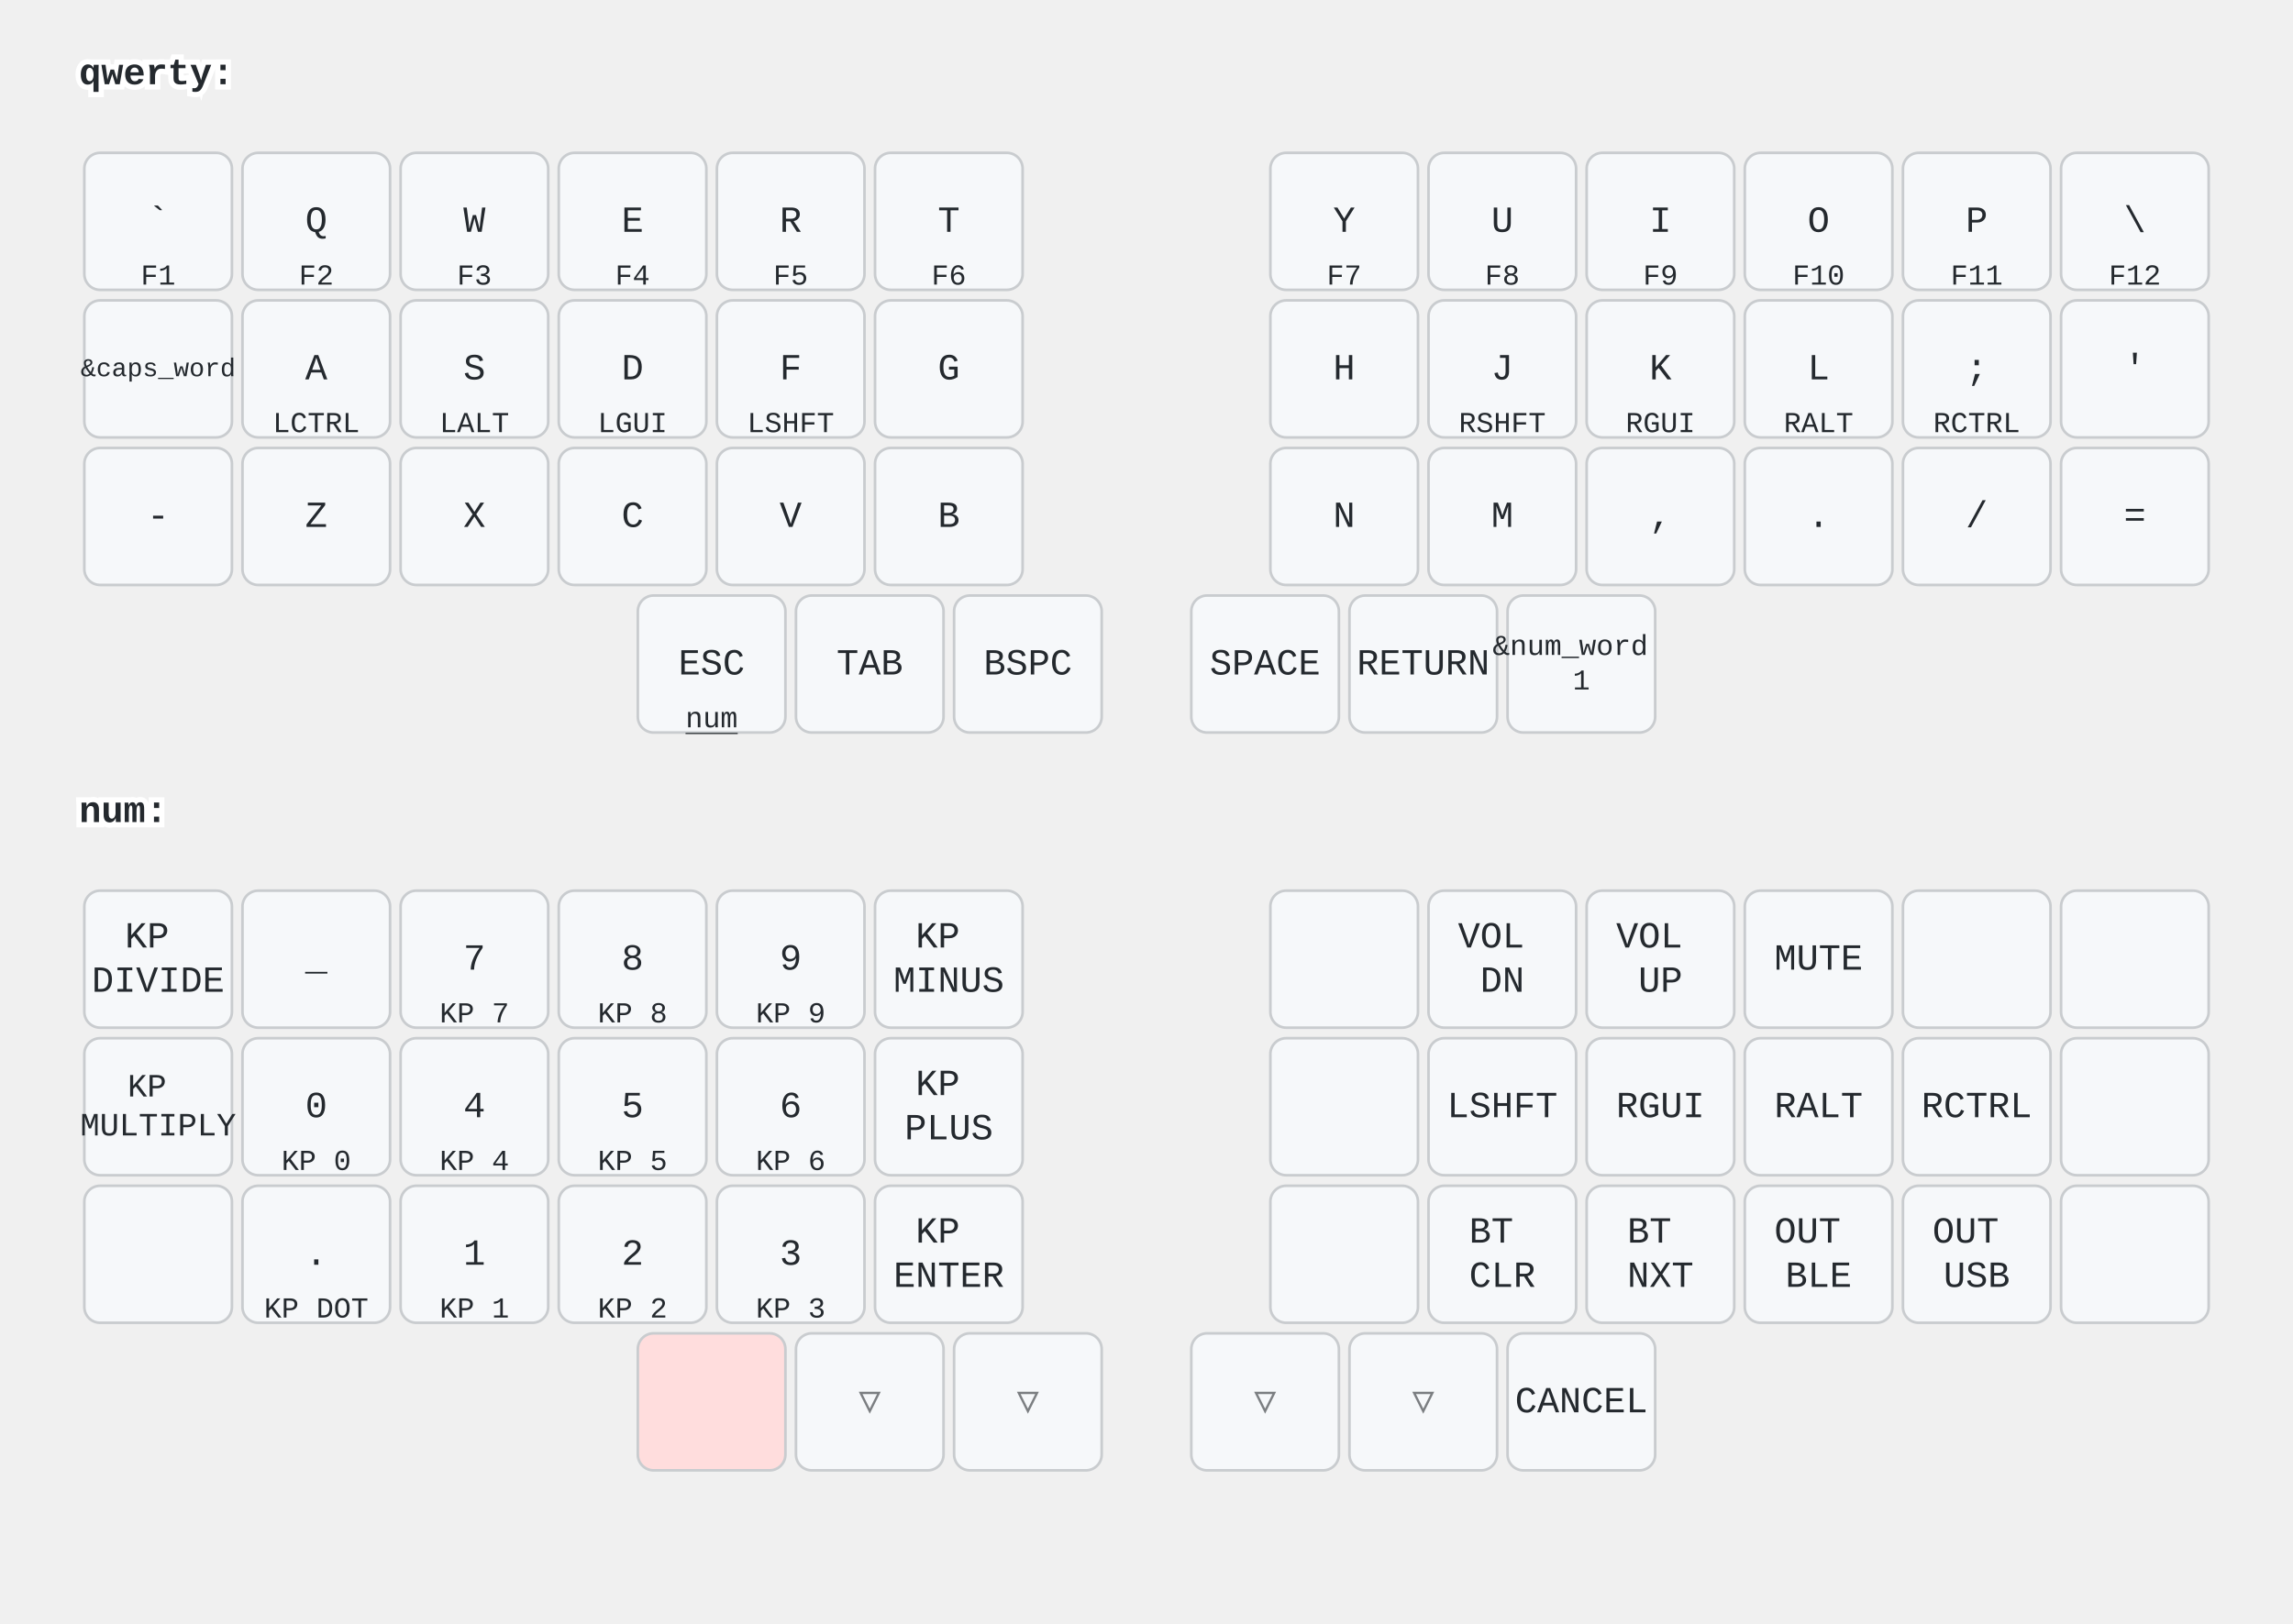
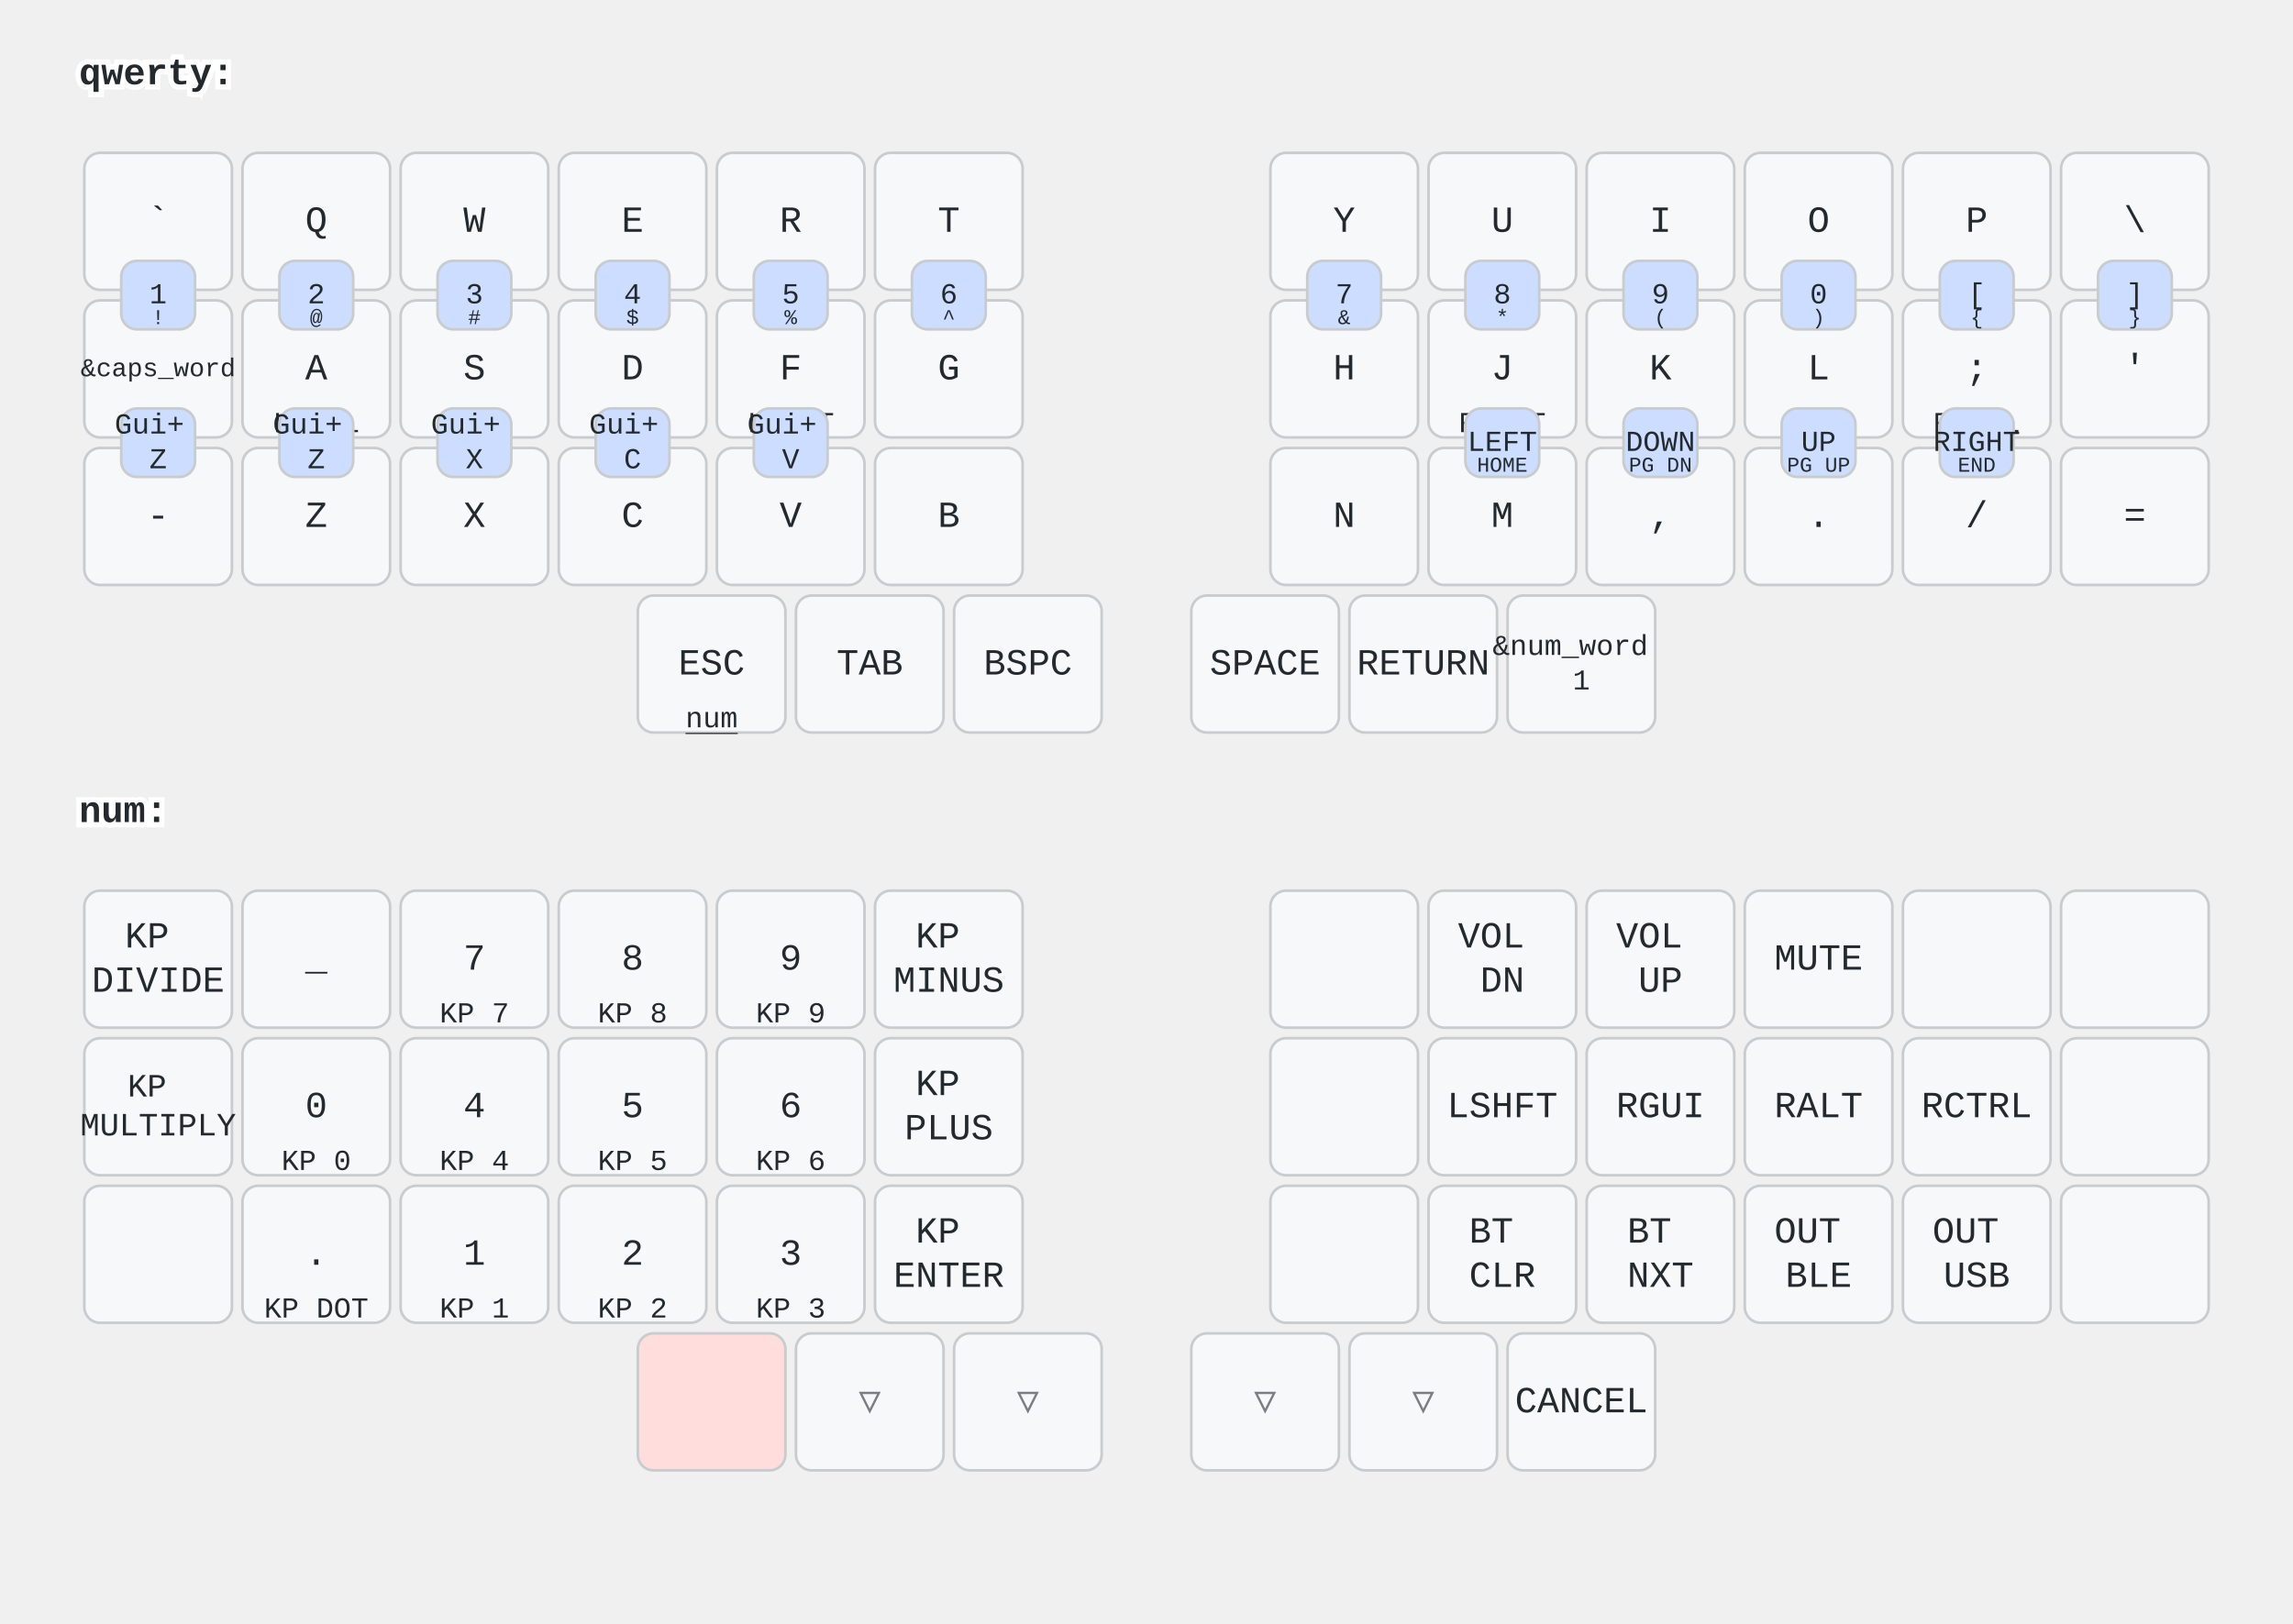
<svg xmlns="http://www.w3.org/2000/svg" width="870" height="616" viewBox="0 0 870 616" class="keymap">
  <style>/* inherit to force styles through use tags */
svg path {
    fill: inherit;
}

/* font and background color specifications */
svg.keymap {
    font-family: SFMono-Regular,Consolas,Liberation Mono,Menlo,monospace;
    font-size: 14px;
    font-kerning: normal;
    text-rendering: optimizeLegibility;
    fill: #24292e;
}

/* default key styling */
rect.key {
    fill: #f6f8fa;
}

rect.key, rect.combo {
    stroke: #c9cccf;
    stroke-width: 1;
}

/* default key side styling, only used is draw_key_sides is set */
rect.side {
    filter: brightness(90%);
}

/* color accent for combo boxes */
rect.combo, rect.combo-separate {
    fill: #cdf;
}

/* color accent for held keys */
rect.held, rect.combo.held {
    fill: #fdd;
}

/* color accent for ghost (optional) keys */
rect.ghost, rect.combo.ghost {
    stroke-dasharray: 4, 4;
    stroke-width: 2;
}

text {
    text-anchor: middle;
    dominant-baseline: middle;
}

/* styling for layer labels */
text.label {
    font-weight: bold;
    text-anchor: start;
    stroke: white;
    stroke-width: 4;
    paint-order: stroke;
}

/* styling for optional footer */
text.footer {
    text-anchor: end;
    dominant-baseline: auto;
    stroke: white;
    stroke-width: 4;
    paint-order: stroke;
}

/* styling for combo tap, and key hold/shifted label text */
text.combo, text.hold, text.shifted {
    font-size: 11px;
}

text.hold {
    text-anchor: middle;
    dominant-baseline: auto;
}

text.shifted {
    text-anchor: middle;
    dominant-baseline: hanging;
}

text.layer-activator {
    text-decoration: underline;
}

/* styling for hold/shifted label text in combo box */
text.combo.hold, text.combo.shifted {
    font-size: 8px;
}

/* lighter symbol for transparent keys */
text.trans {
    fill: #7b7e81;
}

/* styling for combo dendrons */
path.combo {
    stroke-width: 1;
    stroke: gray;
    fill: none;
}

/* Start Tabler Icons Cleanup */
/* cannot use height/width with glyphs */
.icon-tabler &gt; path {
    fill: inherit;
    stroke: inherit;
    stroke-width: 2;
}
/* hide tabler's default box */
.icon-tabler &gt; path[stroke="none"][fill="none"] {
    visibility: hidden;
}
/* End Tabler Icons Cleanup */
</style>
  <g transform="translate(30, 0)" class="layer-qwerty">
    <text x="0" y="28" class="label" id="qwerty">qwerty:</text>
    <g transform="translate(0, 56)">
      <g transform="translate(30, 28)" class="key keypos-0">
        <rect rx="6" ry="6" x="-28" y="-26" width="56" height="52" class="key" />
        <text x="0" y="0" class="key tap">`</text>
        <text x="0" y="24" class="key hold">F1</text>
      </g>
      <g transform="translate(90, 28)" class="key keypos-1">
        <rect rx="6" ry="6" x="-28" y="-26" width="56" height="52" class="key" />
        <text x="0" y="0" class="key tap">Q</text>
        <text x="0" y="24" class="key hold">F2</text>
      </g>
      <g transform="translate(150, 28)" class="key keypos-2">
        <rect rx="6" ry="6" x="-28" y="-26" width="56" height="52" class="key" />
        <text x="0" y="0" class="key tap">W</text>
        <text x="0" y="24" class="key hold">F3</text>
      </g>
      <g transform="translate(210, 28)" class="key keypos-3">
        <rect rx="6" ry="6" x="-28" y="-26" width="56" height="52" class="key" />
        <text x="0" y="0" class="key tap">E</text>
        <text x="0" y="24" class="key hold">F4</text>
      </g>
      <g transform="translate(270, 28)" class="key keypos-4">
        <rect rx="6" ry="6" x="-28" y="-26" width="56" height="52" class="key" />
        <text x="0" y="0" class="key tap">R</text>
        <text x="0" y="24" class="key hold">F5</text>
      </g>
      <g transform="translate(330, 28)" class="key keypos-5">
        <rect rx="6" ry="6" x="-28" y="-26" width="56" height="52" class="key" />
        <text x="0" y="0" class="key tap">T</text>
        <text x="0" y="24" class="key hold">F6</text>
      </g>
      <g transform="translate(480, 28)" class="key keypos-6">
        <rect rx="6" ry="6" x="-28" y="-26" width="56" height="52" class="key" />
        <text x="0" y="0" class="key tap">Y</text>
        <text x="0" y="24" class="key hold">F7</text>
      </g>
      <g transform="translate(540, 28)" class="key keypos-7">
        <rect rx="6" ry="6" x="-28" y="-26" width="56" height="52" class="key" />
        <text x="0" y="0" class="key tap">U</text>
        <text x="0" y="24" class="key hold">F8</text>
      </g>
      <g transform="translate(600, 28)" class="key keypos-8">
        <rect rx="6" ry="6" x="-28" y="-26" width="56" height="52" class="key" />
        <text x="0" y="0" class="key tap">I</text>
        <text x="0" y="24" class="key hold">F9</text>
      </g>
      <g transform="translate(660, 28)" class="key keypos-9">
        <rect rx="6" ry="6" x="-28" y="-26" width="56" height="52" class="key" />
        <text x="0" y="0" class="key tap">O</text>
        <text x="0" y="24" class="key hold">F10</text>
      </g>
      <g transform="translate(720, 28)" class="key keypos-10">
        <rect rx="6" ry="6" x="-28" y="-26" width="56" height="52" class="key" />
        <text x="0" y="0" class="key tap">P</text>
        <text x="0" y="24" class="key hold">F11</text>
      </g>
      <g transform="translate(780, 28)" class="key keypos-11">
        <rect rx="6" ry="6" x="-28" y="-26" width="56" height="52" class="key" />
        <text x="0" y="0" class="key tap">\</text>
        <text x="0" y="24" class="key hold">F12</text>
      </g>
      <g transform="translate(30, 84)" class="key keypos-12">
        <rect rx="6" ry="6" x="-28" y="-26" width="56" height="52" class="key" />
        <text x="0" y="0" class="key tap">
          <tspan style="font-size: 70%">&amp;caps_word</tspan>
        </text>
      </g>
      <g transform="translate(90, 84)" class="key keypos-13">
        <rect rx="6" ry="6" x="-28" y="-26" width="56" height="52" class="key" />
        <text x="0" y="0" class="key tap">A</text>
        <text x="0" y="24" class="key hold">LCTRL</text>
      </g>
      <g transform="translate(150, 84)" class="key keypos-14">
        <rect rx="6" ry="6" x="-28" y="-26" width="56" height="52" class="key" />
        <text x="0" y="0" class="key tap">S</text>
        <text x="0" y="24" class="key hold">LALT</text>
      </g>
      <g transform="translate(210, 84)" class="key keypos-15">
        <rect rx="6" ry="6" x="-28" y="-26" width="56" height="52" class="key" />
        <text x="0" y="0" class="key tap">D</text>
        <text x="0" y="24" class="key hold">LGUI</text>
      </g>
      <g transform="translate(270, 84)" class="key keypos-16">
        <rect rx="6" ry="6" x="-28" y="-26" width="56" height="52" class="key" />
        <text x="0" y="0" class="key tap">F</text>
        <text x="0" y="24" class="key hold">LSHFT</text>
      </g>
      <g transform="translate(330, 84)" class="key keypos-17">
        <rect rx="6" ry="6" x="-28" y="-26" width="56" height="52" class="key" />
        <text x="0" y="0" class="key tap">G</text>
      </g>
      <g transform="translate(480, 84)" class="key keypos-18">
        <rect rx="6" ry="6" x="-28" y="-26" width="56" height="52" class="key" />
        <text x="0" y="0" class="key tap">H</text>
      </g>
      <g transform="translate(540, 84)" class="key keypos-19">
        <rect rx="6" ry="6" x="-28" y="-26" width="56" height="52" class="key" />
        <text x="0" y="0" class="key tap">J</text>
        <text x="0" y="24" class="key hold">RSHFT</text>
      </g>
      <g transform="translate(600, 84)" class="key keypos-20">
        <rect rx="6" ry="6" x="-28" y="-26" width="56" height="52" class="key" />
        <text x="0" y="0" class="key tap">K</text>
        <text x="0" y="24" class="key hold">RGUI</text>
      </g>
      <g transform="translate(660, 84)" class="key keypos-21">
        <rect rx="6" ry="6" x="-28" y="-26" width="56" height="52" class="key" />
        <text x="0" y="0" class="key tap">L</text>
        <text x="0" y="24" class="key hold">RALT</text>
      </g>
      <g transform="translate(720, 84)" class="key keypos-22">
        <rect rx="6" ry="6" x="-28" y="-26" width="56" height="52" class="key" />
        <text x="0" y="0" class="key tap">;</text>
        <text x="0" y="24" class="key hold">RCTRL</text>
      </g>
      <g transform="translate(780, 84)" class="key keypos-23">
        <rect rx="6" ry="6" x="-28" y="-26" width="56" height="52" class="key" />
        <text x="0" y="0" class="key tap">'</text>
      </g>
      <g transform="translate(30, 140)" class="key keypos-24">
        <rect rx="6" ry="6" x="-28" y="-26" width="56" height="52" class="key" />
        <text x="0" y="0" class="key tap">-</text>
      </g>
      <g transform="translate(90, 140)" class="key keypos-25">
        <rect rx="6" ry="6" x="-28" y="-26" width="56" height="52" class="key" />
        <text x="0" y="0" class="key tap">Z</text>
      </g>
      <g transform="translate(150, 140)" class="key keypos-26">
        <rect rx="6" ry="6" x="-28" y="-26" width="56" height="52" class="key" />
        <text x="0" y="0" class="key tap">X</text>
      </g>
      <g transform="translate(210, 140)" class="key keypos-27">
        <rect rx="6" ry="6" x="-28" y="-26" width="56" height="52" class="key" />
        <text x="0" y="0" class="key tap">C</text>
      </g>
      <g transform="translate(270, 140)" class="key keypos-28">
        <rect rx="6" ry="6" x="-28" y="-26" width="56" height="52" class="key" />
        <text x="0" y="0" class="key tap">V</text>
      </g>
      <g transform="translate(330, 140)" class="key keypos-29">
        <rect rx="6" ry="6" x="-28" y="-26" width="56" height="52" class="key" />
        <text x="0" y="0" class="key tap">B</text>
      </g>
      <g transform="translate(480, 140)" class="key keypos-30">
        <rect rx="6" ry="6" x="-28" y="-26" width="56" height="52" class="key" />
        <text x="0" y="0" class="key tap">N</text>
      </g>
      <g transform="translate(540, 140)" class="key keypos-31">
        <rect rx="6" ry="6" x="-28" y="-26" width="56" height="52" class="key" />
        <text x="0" y="0" class="key tap">M</text>
      </g>
      <g transform="translate(600, 140)" class="key keypos-32">
        <rect rx="6" ry="6" x="-28" y="-26" width="56" height="52" class="key" />
        <text x="0" y="0" class="key tap">,</text>
      </g>
      <g transform="translate(660, 140)" class="key keypos-33">
        <rect rx="6" ry="6" x="-28" y="-26" width="56" height="52" class="key" />
        <text x="0" y="0" class="key tap">.</text>
      </g>
      <g transform="translate(720, 140)" class="key keypos-34">
        <rect rx="6" ry="6" x="-28" y="-26" width="56" height="52" class="key" />
        <text x="0" y="0" class="key tap">/</text>
      </g>
      <g transform="translate(780, 140)" class="key keypos-35">
        <rect rx="6" ry="6" x="-28" y="-26" width="56" height="52" class="key" />
        <text x="0" y="0" class="key tap">=</text>
      </g>
      <g transform="translate(240, 196)" class="key keypos-36">
        <rect rx="6" ry="6" x="-28" y="-26" width="56" height="52" class="key" />
        <text x="0" y="0" class="key tap">ESC</text>
        <a href="#num">
          <text x="0" y="24" class="key hold layer-activator">num</text>
        </a>
      </g>
      <g transform="translate(300, 196)" class="key keypos-37">
        <rect rx="6" ry="6" x="-28" y="-26" width="56" height="52" class="key" />
        <text x="0" y="0" class="key tap">TAB</text>
      </g>
      <g transform="translate(360, 196)" class="key keypos-38">
        <rect rx="6" ry="6" x="-28" y="-26" width="56" height="52" class="key" />
        <text x="0" y="0" class="key tap">BSPC</text>
      </g>
      <g transform="translate(450, 196)" class="key keypos-39">
        <rect rx="6" ry="6" x="-28" y="-26" width="56" height="52" class="key" />
        <text x="0" y="0" class="key tap">SPACE</text>
      </g>
      <g transform="translate(510, 196)" class="key keypos-40">
        <rect rx="6" ry="6" x="-28" y="-26" width="56" height="52" class="key" />
        <text x="0" y="0" class="key tap">RETURN</text>
      </g>
      <g transform="translate(570, 196)" class="key keypos-41">
        <rect rx="6" ry="6" x="-28" y="-26" width="56" height="52" class="key" />
        <text x="0" y="0" class="key tap">
          <tspan x="0" dy="-0.6em" style="font-size: 78%">&amp;num_word</tspan>
          <tspan x="0" dy="1.2em" style="font-size: 78%">1</tspan>
        </text>
      </g>
+       <g class="combo combopos-0">
+         <rect rx="6" ry="6" x="16" y="43" width="28" height="26" class="combo" />
+         <text x="30" y="56" class="combo tap">1</text>
+         <text x="30" y="67" class="combo hold">!</text>
+       </g>
+       <g class="combo combopos-1">
+         <rect rx="6" ry="6" x="76" y="43" width="28" height="26" class="combo" />
+         <text x="90" y="56" class="combo tap">2</text>
+         <text x="90" y="67" class="combo hold">@</text>
+       </g>
+       <g class="combo combopos-2">
+         <rect rx="6" ry="6" x="136" y="43" width="28" height="26" class="combo" />
+         <text x="150" y="56" class="combo tap">3</text>
+         <text x="150" y="67" class="combo hold">#</text>
+       </g>
+       <g class="combo combopos-3">
+         <rect rx="6" ry="6" x="196" y="43" width="28" height="26" class="combo" />
+         <text x="210" y="56" class="combo tap">4</text>
+         <text x="210" y="67" class="combo hold">$</text>
+       </g>
+       <g class="combo combopos-4">
+         <rect rx="6" ry="6" x="256" y="43" width="28" height="26" class="combo" />
+         <text x="270" y="56" class="combo tap">5</text>
+         <text x="270" y="67" class="combo hold">%</text>
+       </g>
+       <g class="combo combopos-5">
+         <rect rx="6" ry="6" x="316" y="43" width="28" height="26" class="combo" />
+         <text x="330" y="56" class="combo tap">6</text>
+         <text x="330" y="67" class="combo hold">^</text>
+       </g>
+       <g class="combo combopos-6">
+         <rect rx="6" ry="6" x="466" y="43" width="28" height="26" class="combo" />
+         <text x="480" y="56" class="combo tap">7</text>
+         <text x="480" y="67" class="combo hold">&amp;</text>
+       </g>
+       <g class="combo combopos-7">
+         <rect rx="6" ry="6" x="526" y="43" width="28" height="26" class="combo" />
+         <text x="540" y="56" class="combo tap">8</text>
+         <text x="540" y="67" class="combo hold">*</text>
+       </g>
+       <g class="combo combopos-8">
+         <rect rx="6" ry="6" x="586" y="43" width="28" height="26" class="combo" />
+         <text x="600" y="56" class="combo tap">9</text>
+         <text x="600" y="67" class="combo hold">(</text>
+       </g>
+       <g class="combo combopos-9">
+         <rect rx="6" ry="6" x="646" y="43" width="28" height="26" class="combo" />
+         <text x="660" y="56" class="combo tap">0</text>
+         <text x="660" y="67" class="combo hold">)</text>
+       </g>
+       <g class="combo combopos-10">
+         <rect rx="6" ry="6" x="706" y="43" width="28" height="26" class="combo" />
+         <text x="720" y="56" class="combo tap">[</text>
+         <text x="720" y="67" class="combo hold">{</text>
+       </g>
+       <g class="combo combopos-11">
+         <rect rx="6" ry="6" x="766" y="43" width="28" height="26" class="combo" />
+         <text x="780" y="56" class="combo tap">]</text>
+         <text x="780" y="67" class="combo hold">}</text>
+       </g>
+       <g class="combo combopos-12">
+         <rect rx="6" ry="6" x="76" y="99" width="28" height="26" class="combo" />
+         <text x="90" y="112" class="combo tap">
+           <tspan x="90" dy="-0.6em">Gui+</tspan>
+           <tspan x="90" dy="1.2em">Z</tspan>
+         </text>
+       </g>
+       <g class="combo combopos-13">
+         <rect rx="6" ry="6" x="16" y="99" width="28" height="26" class="combo" />
+         <text x="30" y="112" class="combo tap">
+           <tspan x="30" dy="-0.6em">Gui+</tspan>
+           <tspan x="30" dy="1.2em">Z</tspan>
+         </text>
+       </g>
+       <g class="combo combopos-14">
+         <rect rx="6" ry="6" x="136" y="99" width="28" height="26" class="combo" />
+         <text x="150" y="112" class="combo tap">
+           <tspan x="150" dy="-0.6em">Gui+</tspan>
+           <tspan x="150" dy="1.2em">X</tspan>
+         </text>
+       </g>
+       <g class="combo combopos-15">
+         <rect rx="6" ry="6" x="196" y="99" width="28" height="26" class="combo" />
+         <text x="210" y="112" class="combo tap">
+           <tspan x="210" dy="-0.6em">Gui+</tspan>
+           <tspan x="210" dy="1.2em">C</tspan>
+         </text>
+       </g>
+       <g class="combo combopos-16">
+         <rect rx="6" ry="6" x="256" y="99" width="28" height="26" class="combo" />
+         <text x="270" y="112" class="combo tap">
+           <tspan x="270" dy="-0.6em">Gui+</tspan>
+           <tspan x="270" dy="1.2em">V</tspan>
+         </text>
+       </g>
+       <g class="combo combopos-17">
+         <rect rx="6" ry="6" x="526" y="99" width="28" height="26" class="combo" />
+         <text x="540" y="112" class="combo tap">LEFT</text>
+         <text x="540" y="123" class="combo hold">HOME</text>
+       </g>
+       <g class="combo combopos-18">
+         <rect rx="6" ry="6" x="586" y="99" width="28" height="26" class="combo" />
+         <text x="600" y="112" class="combo tap">DOWN</text>
+         <text x="600" y="123" class="combo hold">PG DN</text>
+       </g>
+       <g class="combo combopos-19">
+         <rect rx="6" ry="6" x="646" y="99" width="28" height="26" class="combo" />
+         <text x="660" y="112" class="combo tap">UP</text>
+         <text x="660" y="123" class="combo hold">PG UP</text>
+       </g>
+       <g class="combo combopos-20">
+         <rect rx="6" ry="6" x="706" y="99" width="28" height="26" class="combo" />
+         <text x="720" y="112" class="combo tap">RIGHT</text>
+         <text x="720" y="123" class="combo hold">END</text>
+       </g>
    </g>
  </g>
  <g transform="translate(30, 280)" class="layer-num">
    <text x="0" y="28" class="label" id="num">num:</text>
    <g transform="translate(0, 56)">
      <g transform="translate(30, 28)" class="key keypos-0">
        <rect rx="6" ry="6" x="-28" y="-26" width="56" height="52" class="key" />
        <text x="0" y="0" class="key tap">
          <tspan x="0" dy="-0.6em">KP</tspan>
          <tspan x="0" dy="1.2em">DIVIDE</tspan>
        </text>
      </g>
      <g transform="translate(90, 28)" class="key keypos-1">
        <rect rx="6" ry="6" x="-28" y="-26" width="56" height="52" class="key" />
        <text x="0" y="0" class="key tap">_</text>
      </g>
      <g transform="translate(150, 28)" class="key keypos-2">
        <rect rx="6" ry="6" x="-28" y="-26" width="56" height="52" class="key" />
        <text x="0" y="0" class="key tap">7</text>
        <text x="0" y="24" class="key hold">KP 7</text>
      </g>
      <g transform="translate(210, 28)" class="key keypos-3">
        <rect rx="6" ry="6" x="-28" y="-26" width="56" height="52" class="key" />
        <text x="0" y="0" class="key tap">8</text>
        <text x="0" y="24" class="key hold">KP 8</text>
      </g>
      <g transform="translate(270, 28)" class="key keypos-4">
        <rect rx="6" ry="6" x="-28" y="-26" width="56" height="52" class="key" />
        <text x="0" y="0" class="key tap">9</text>
        <text x="0" y="24" class="key hold">KP 9</text>
      </g>
      <g transform="translate(330, 28)" class="key keypos-5">
        <rect rx="6" ry="6" x="-28" y="-26" width="56" height="52" class="key" />
        <text x="0" y="0" class="key tap">
          <tspan x="0" dy="-0.6em">KP</tspan>
          <tspan x="0" dy="1.2em">MINUS</tspan>
        </text>
      </g>
      <g transform="translate(480, 28)" class="key keypos-6">
        <rect rx="6" ry="6" x="-28" y="-26" width="56" height="52" class="key" />
      </g>
      <g transform="translate(540, 28)" class="key keypos-7">
        <rect rx="6" ry="6" x="-28" y="-26" width="56" height="52" class="key" />
        <text x="0" y="0" class="key tap">
          <tspan x="0" dy="-0.6em">VOL</tspan>
          <tspan x="0" dy="1.2em">DN</tspan>
        </text>
      </g>
      <g transform="translate(600, 28)" class="key keypos-8">
        <rect rx="6" ry="6" x="-28" y="-26" width="56" height="52" class="key" />
        <text x="0" y="0" class="key tap">
          <tspan x="0" dy="-0.6em">VOL</tspan>
          <tspan x="0" dy="1.2em">UP</tspan>
        </text>
      </g>
      <g transform="translate(660, 28)" class="key keypos-9">
        <rect rx="6" ry="6" x="-28" y="-26" width="56" height="52" class="key" />
        <text x="0" y="0" class="key tap">MUTE</text>
      </g>
      <g transform="translate(720, 28)" class="key keypos-10">
        <rect rx="6" ry="6" x="-28" y="-26" width="56" height="52" class="key" />
      </g>
      <g transform="translate(780, 28)" class="key keypos-11">
        <rect rx="6" ry="6" x="-28" y="-26" width="56" height="52" class="key" />
      </g>
      <g transform="translate(30, 84)" class="key keypos-12">
        <rect rx="6" ry="6" x="-28" y="-26" width="56" height="52" class="key" />
        <text x="0" y="0" class="key tap">
          <tspan x="0" dy="-0.6em" style="font-size: 88%">KP</tspan>
          <tspan x="0" dy="1.2em" style="font-size: 88%">MULTIPLY</tspan>
        </text>
      </g>
      <g transform="translate(90, 84)" class="key keypos-13">
        <rect rx="6" ry="6" x="-28" y="-26" width="56" height="52" class="key" />
        <text x="0" y="0" class="key tap">0</text>
        <text x="0" y="24" class="key hold">KP 0</text>
      </g>
      <g transform="translate(150, 84)" class="key keypos-14">
        <rect rx="6" ry="6" x="-28" y="-26" width="56" height="52" class="key" />
        <text x="0" y="0" class="key tap">4</text>
        <text x="0" y="24" class="key hold">KP 4</text>
      </g>
      <g transform="translate(210, 84)" class="key keypos-15">
        <rect rx="6" ry="6" x="-28" y="-26" width="56" height="52" class="key" />
        <text x="0" y="0" class="key tap">5</text>
        <text x="0" y="24" class="key hold">KP 5</text>
      </g>
      <g transform="translate(270, 84)" class="key keypos-16">
        <rect rx="6" ry="6" x="-28" y="-26" width="56" height="52" class="key" />
        <text x="0" y="0" class="key tap">6</text>
        <text x="0" y="24" class="key hold">KP 6</text>
      </g>
      <g transform="translate(330, 84)" class="key keypos-17">
        <rect rx="6" ry="6" x="-28" y="-26" width="56" height="52" class="key" />
        <text x="0" y="0" class="key tap">
          <tspan x="0" dy="-0.6em">KP</tspan>
          <tspan x="0" dy="1.2em">PLUS</tspan>
        </text>
      </g>
      <g transform="translate(480, 84)" class="key keypos-18">
        <rect rx="6" ry="6" x="-28" y="-26" width="56" height="52" class="key" />
      </g>
      <g transform="translate(540, 84)" class="key keypos-19">
        <rect rx="6" ry="6" x="-28" y="-26" width="56" height="52" class="key" />
        <text x="0" y="0" class="key tap">LSHFT</text>
      </g>
      <g transform="translate(600, 84)" class="key keypos-20">
        <rect rx="6" ry="6" x="-28" y="-26" width="56" height="52" class="key" />
        <text x="0" y="0" class="key tap">RGUI</text>
      </g>
      <g transform="translate(660, 84)" class="key keypos-21">
        <rect rx="6" ry="6" x="-28" y="-26" width="56" height="52" class="key" />
        <text x="0" y="0" class="key tap">RALT</text>
      </g>
      <g transform="translate(720, 84)" class="key keypos-22">
        <rect rx="6" ry="6" x="-28" y="-26" width="56" height="52" class="key" />
        <text x="0" y="0" class="key tap">RCTRL</text>
      </g>
      <g transform="translate(780, 84)" class="key keypos-23">
        <rect rx="6" ry="6" x="-28" y="-26" width="56" height="52" class="key" />
      </g>
      <g transform="translate(30, 140)" class="key keypos-24">
        <rect rx="6" ry="6" x="-28" y="-26" width="56" height="52" class="key" />
      </g>
      <g transform="translate(90, 140)" class="key keypos-25">
        <rect rx="6" ry="6" x="-28" y="-26" width="56" height="52" class="key" />
        <text x="0" y="0" class="key tap">.</text>
        <text x="0" y="24" class="key hold">KP DOT</text>
      </g>
      <g transform="translate(150, 140)" class="key keypos-26">
        <rect rx="6" ry="6" x="-28" y="-26" width="56" height="52" class="key" />
        <text x="0" y="0" class="key tap">1</text>
        <text x="0" y="24" class="key hold">KP 1</text>
      </g>
      <g transform="translate(210, 140)" class="key keypos-27">
        <rect rx="6" ry="6" x="-28" y="-26" width="56" height="52" class="key" />
        <text x="0" y="0" class="key tap">2</text>
        <text x="0" y="24" class="key hold">KP 2</text>
      </g>
      <g transform="translate(270, 140)" class="key keypos-28">
        <rect rx="6" ry="6" x="-28" y="-26" width="56" height="52" class="key" />
        <text x="0" y="0" class="key tap">3</text>
        <text x="0" y="24" class="key hold">KP 3</text>
      </g>
      <g transform="translate(330, 140)" class="key keypos-29">
        <rect rx="6" ry="6" x="-28" y="-26" width="56" height="52" class="key" />
        <text x="0" y="0" class="key tap">
          <tspan x="0" dy="-0.6em">KP</tspan>
          <tspan x="0" dy="1.2em">ENTER</tspan>
        </text>
      </g>
      <g transform="translate(480, 140)" class="key keypos-30">
        <rect rx="6" ry="6" x="-28" y="-26" width="56" height="52" class="key" />
      </g>
      <g transform="translate(540, 140)" class="key keypos-31">
        <rect rx="6" ry="6" x="-28" y="-26" width="56" height="52" class="key" />
        <text x="0" y="0" class="key tap">
          <tspan x="0" dy="-0.6em">BT</tspan>
          <tspan x="0" dy="1.2em">CLR</tspan>
        </text>
      </g>
      <g transform="translate(600, 140)" class="key keypos-32">
        <rect rx="6" ry="6" x="-28" y="-26" width="56" height="52" class="key" />
        <text x="0" y="0" class="key tap">
          <tspan x="0" dy="-0.6em">BT</tspan>
          <tspan x="0" dy="1.2em">NXT</tspan>
        </text>
      </g>
      <g transform="translate(660, 140)" class="key keypos-33">
        <rect rx="6" ry="6" x="-28" y="-26" width="56" height="52" class="key" />
        <text x="0" y="0" class="key tap">
          <tspan x="0" dy="-0.6em">OUT</tspan>
          <tspan x="0" dy="1.2em">BLE</tspan>
        </text>
      </g>
      <g transform="translate(720, 140)" class="key keypos-34">
        <rect rx="6" ry="6" x="-28" y="-26" width="56" height="52" class="key" />
        <text x="0" y="0" class="key tap">
          <tspan x="0" dy="-0.6em">OUT</tspan>
          <tspan x="0" dy="1.2em">USB</tspan>
        </text>
      </g>
      <g transform="translate(780, 140)" class="key keypos-35">
        <rect rx="6" ry="6" x="-28" y="-26" width="56" height="52" class="key" />
      </g>
      <g transform="translate(240, 196)" class="key held keypos-36">
        <rect rx="6" ry="6" x="-28" y="-26" width="56" height="52" class="key held" />
      </g>
      <g transform="translate(300, 196)" class="key trans keypos-37">
        <rect rx="6" ry="6" x="-28" y="-26" width="56" height="52" class="key trans" />
        <text x="0" y="0" class="key trans tap">▽</text>
      </g>
      <g transform="translate(360, 196)" class="key trans keypos-38">
        <rect rx="6" ry="6" x="-28" y="-26" width="56" height="52" class="key trans" />
        <text x="0" y="0" class="key trans tap">▽</text>
      </g>
      <g transform="translate(450, 196)" class="key trans keypos-39">
        <rect rx="6" ry="6" x="-28" y="-26" width="56" height="52" class="key trans" />
        <text x="0" y="0" class="key trans tap">▽</text>
      </g>
      <g transform="translate(510, 196)" class="key trans keypos-40">
        <rect rx="6" ry="6" x="-28" y="-26" width="56" height="52" class="key trans" />
        <text x="0" y="0" class="key trans tap">▽</text>
      </g>
      <g transform="translate(570, 196)" class="key keypos-41">
        <rect rx="6" ry="6" x="-28" y="-26" width="56" height="52" class="key" />
        <text x="0" y="0" class="key tap">CANCEL</text>
      </g>
    </g>
  </g>
</svg>
